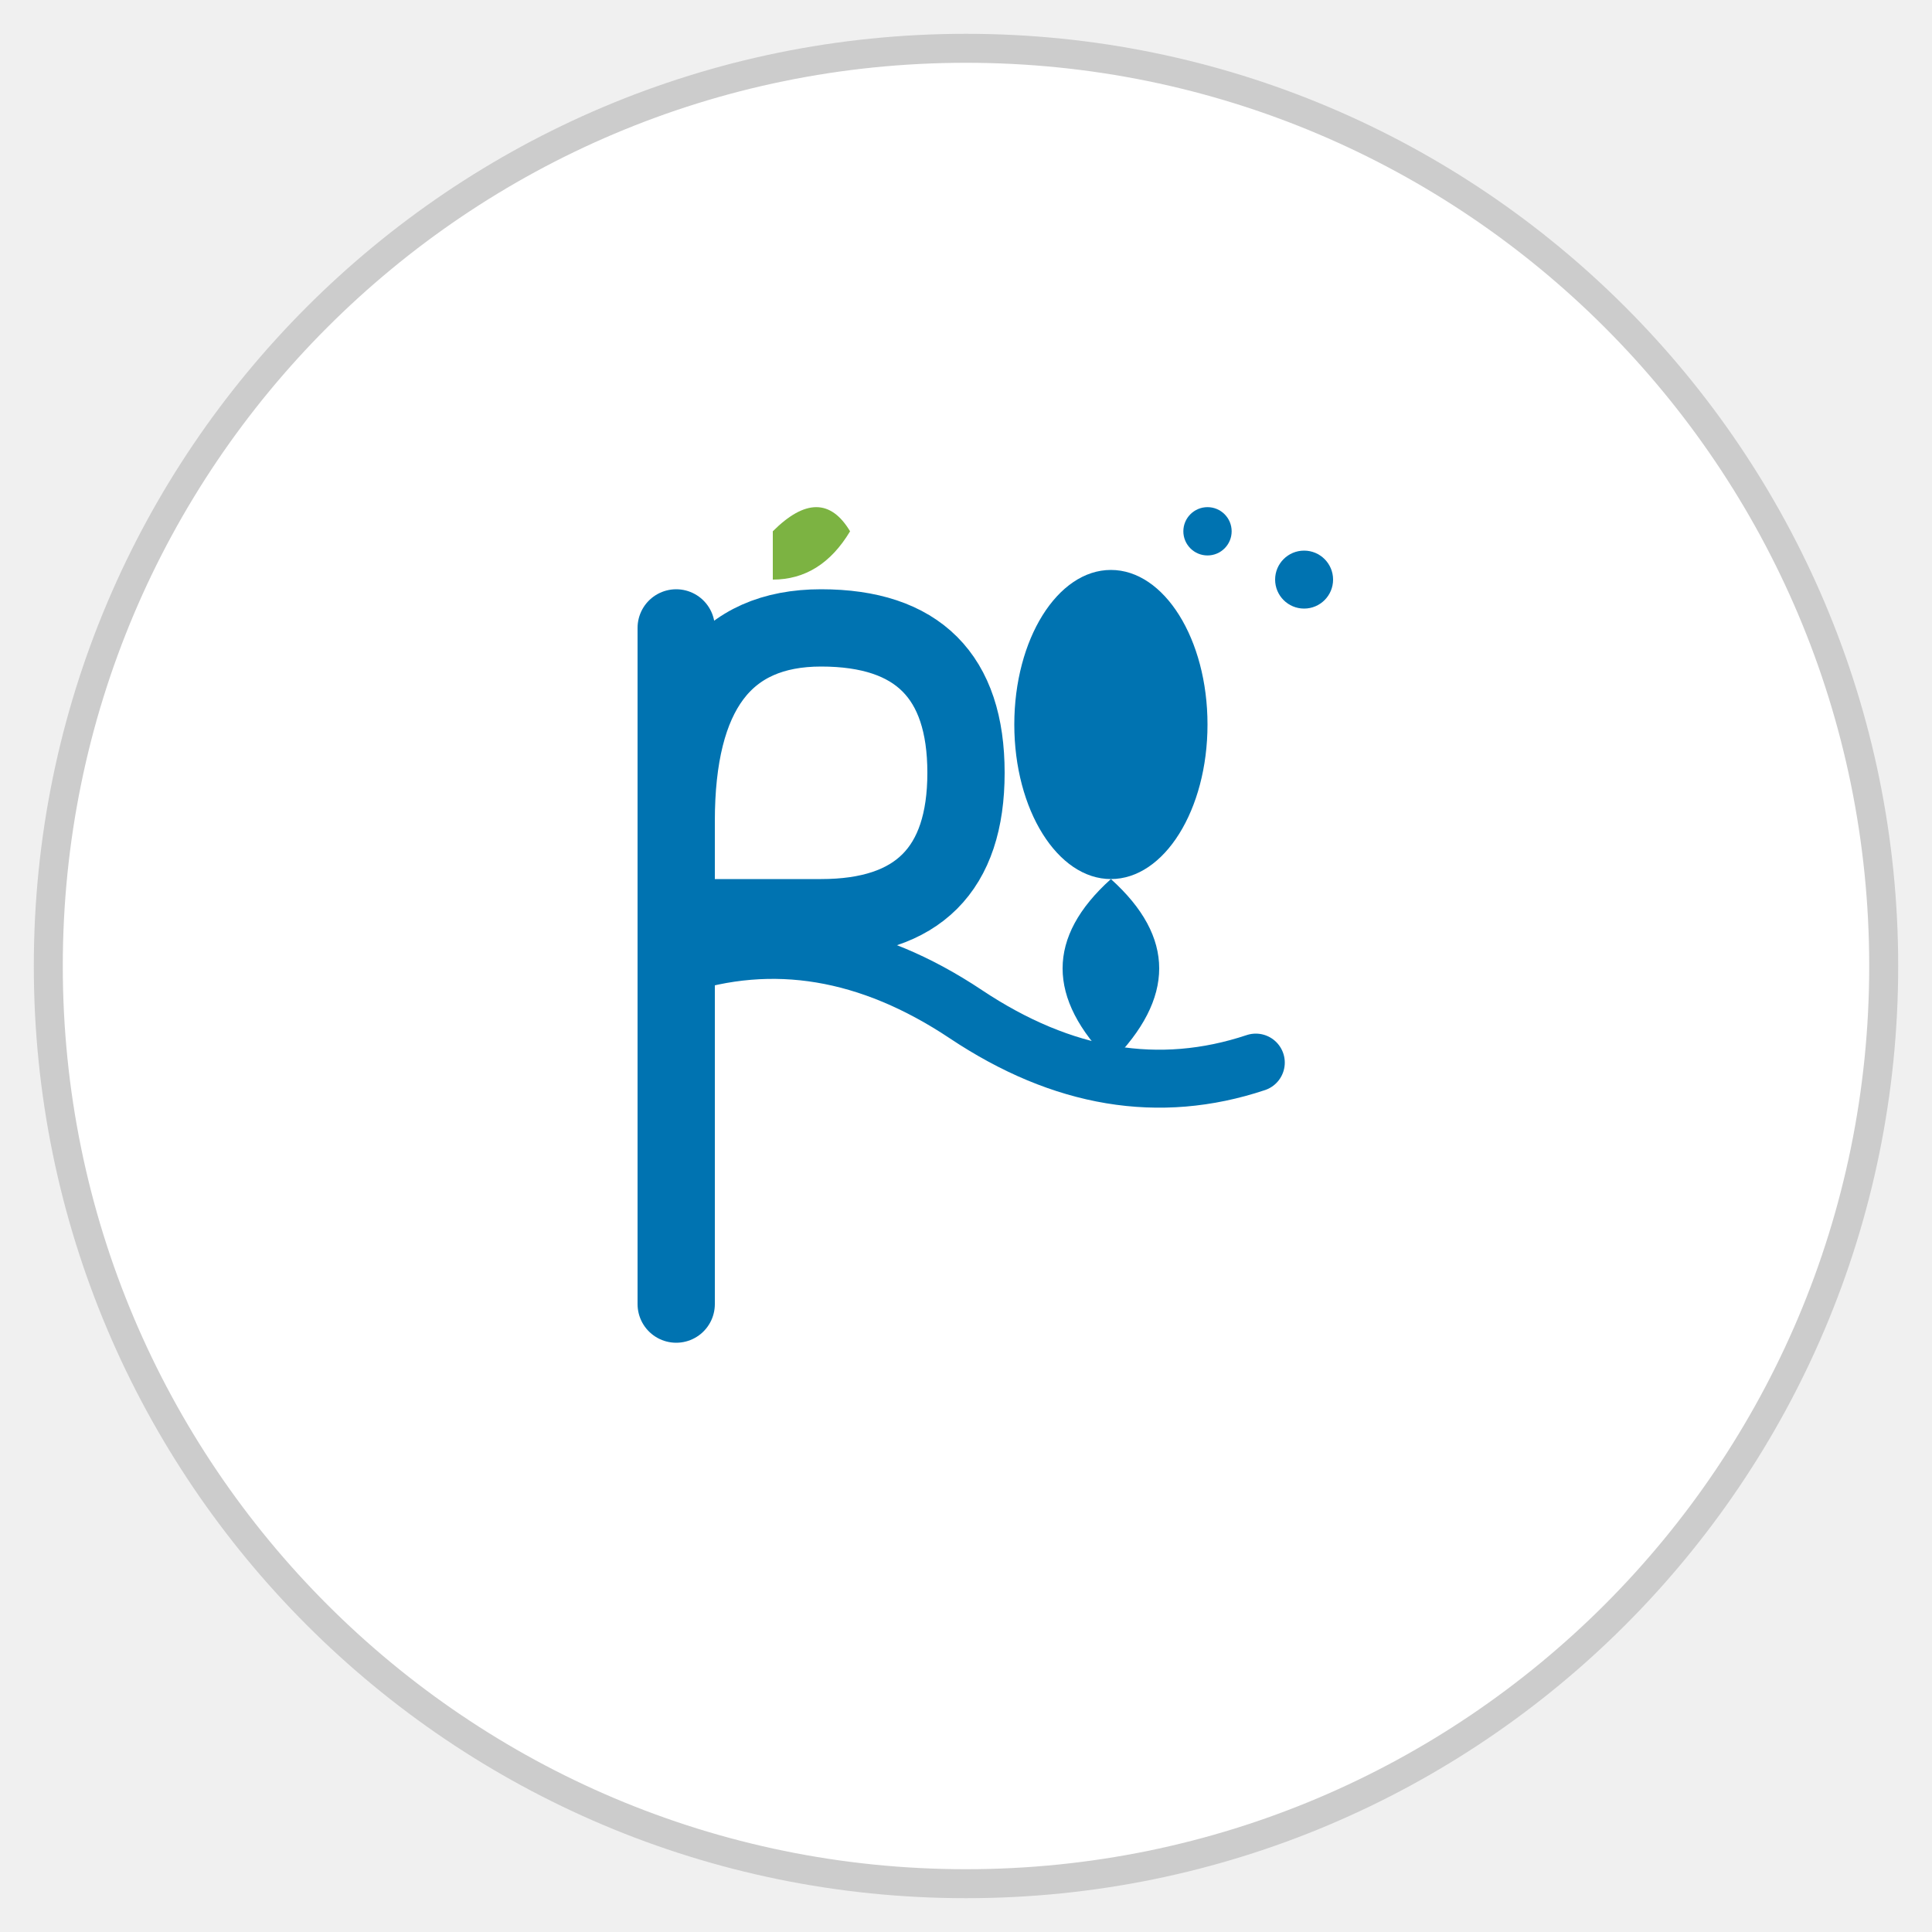
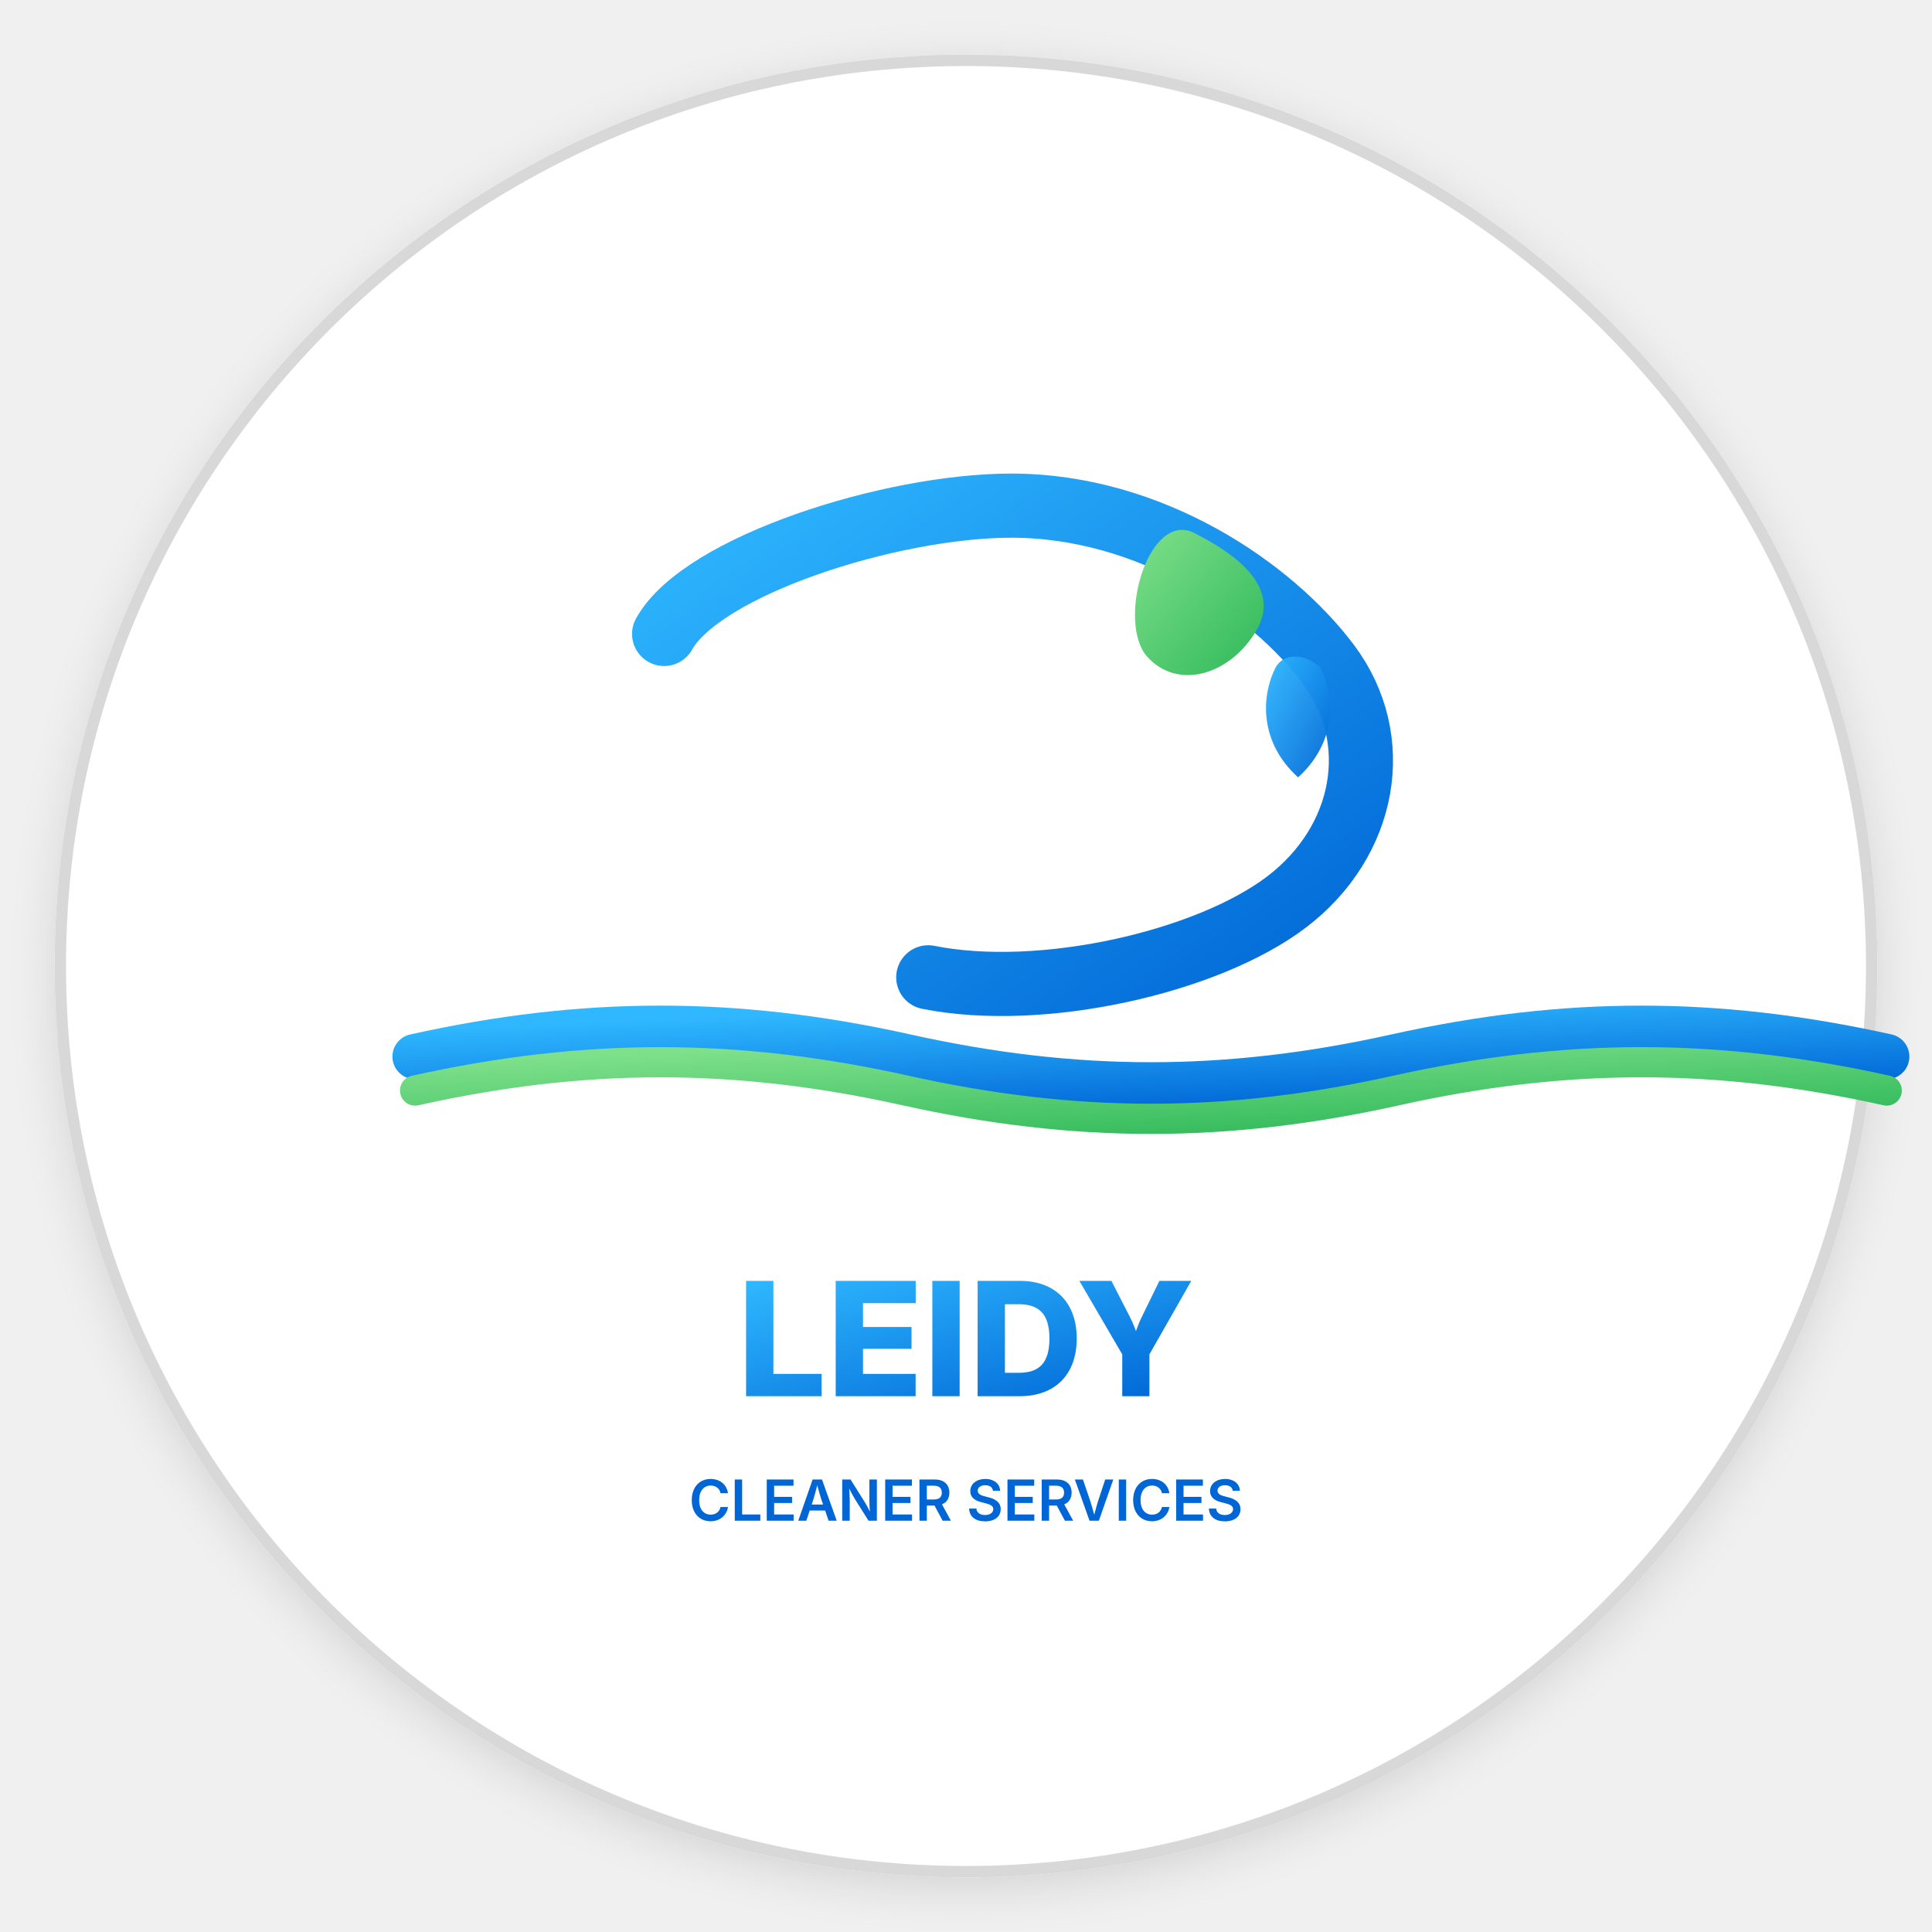
- <svg xmlns="http://www.w3.org/2000/svg" viewBox="0 0 200 200">
-   <circle cx="100" cy="100" r="95" stroke="#CCCCCC" stroke-width="3" fill="white" />
-   <path d="M 70 65 L 70 135 M 70 85 Q 70 65 85 65 Q 100 65 100 80 Q 100 95 85 95 L 70 95" stroke="#0073B1" stroke-width="8" stroke-linecap="round" stroke-linejoin="round" fill="none" />
-   <ellipse cx="115" cy="75" rx="10" ry="16" fill="#0073B1" />
-   <path d="M 115 91 Q 105 100 115 110 Q 125 100 115 91" fill="#0073B1" />
-   <path d="M 80 55 Q 85 50 88 55 Q 85 60 80 60" fill="#7CB342" />
-   <path d="M 70 100 Q 85 95 100 105 Q 115 115 130 110" stroke="#0073B1" stroke-width="6" stroke-linecap="round" fill="none" />
-   <circle cx="135" cy="60" r="3" fill="#0073B1" />
-   <circle cx="125" cy="55" r="2.5" fill="#0073B1" />
+ <svg xmlns="http://www.w3.org/2000/svg" viewBox="0 0 1024 1024" aria-labelledby="title desc">
+   <defs>
+     <linearGradient id="gBlue" x1="0%" x2="100%" y1="0%" y2="100%">
+       <stop offset="0%" stop-color="#2fb8ff" />
+       <stop offset="100%" stop-color="#0066d6" />
+     </linearGradient>
+     <linearGradient id="gGreen" x1="0%" x2="100%" y1="0%" y2="100%">
+       <stop offset="0%" stop-color="#7ee08a" />
+       <stop offset="100%" stop-color="#2fb85a" />
+     </linearGradient>
+     <filter id="shadow" x="-50%" y="-50%" width="200%" height="200%">
+       <feDropShadow dx="0" dy="6" stdDeviation="12" flood-color="#000" flood-opacity="0.12" />
+     </filter>
+   </defs>
+   <g filter="url(#shadow)">
+     <circle cx="512" cy="512" r="480" fill="#ffffff" stroke="#d8d8d8" stroke-width="6" />
+   </g>
+   <g transform="translate(512,360)">
+     <path d="M-160,-24 C-140,-60 -40,-92 24,-92 C98,-92 162,-48 192,-8 C222,32 212,86 170,118 C128,150 40,170 -20,158" fill="none" stroke="url(#gBlue)" stroke-width="34" stroke-linecap="round" stroke-linejoin="round" />
+     <path d="M120,-78 C140,-68 168,-50 154,-26 C140,-2 112,6 96,-12 C80,-30 96,-88 120,-78 Z" fill="url(#gGreen)" />
+     <path d="M188,-6 C196,10 196,34 176,52 C156,34 156,10 164,-6 C168,-14 180,-14 188,-6 Z" fill="url(#gBlue)" opacity="0.95" />
+     <g transform="translate(240,-40) scale(1)">
+       <rect x="-6" y="-24" width="12" height="12" rx="2" fill="#ffffff" opacity="0.9" />
+       <path d="M0,-36 L3,-28 L11,-26 L3,-24 L0,-16 L-3,-24 L-11,-26 L-3,-28 Z" fill="#ffffff" opacity="0.8" transform="translate(-2,6) rotate(18)" />
+     </g>
+   </g>
+   <g transform="translate(220,560)">
+     <path d="M0,0 C90,-20 170,-20 260,0 C350,20 430,20 520,0 C610,-20 690,-20 780,0" stroke="url(#gBlue)" stroke-width="24" fill="none" stroke-linecap="round" />
+     <path d="M0,18 C90,-2 170,-2 260,18 C350,38 430,38 520,18 C610,-2 690,-2 780,18" stroke="url(#gGreen)" stroke-width="16" fill="none" stroke-linecap="round" />
+   </g>
+   <text x="512" y="740" text-anchor="middle" font-family="Inter, Arial, sans-serif" font-weight="800" font-size="84" fill="url(#gBlue)">LEIDY</text>
+   <text x="512" y="806" text-anchor="middle" font-family="Inter, Arial, sans-serif" font-weight="600" font-size="30" fill="#0066d6">CLEANER SERVICES</text>
</svg>
